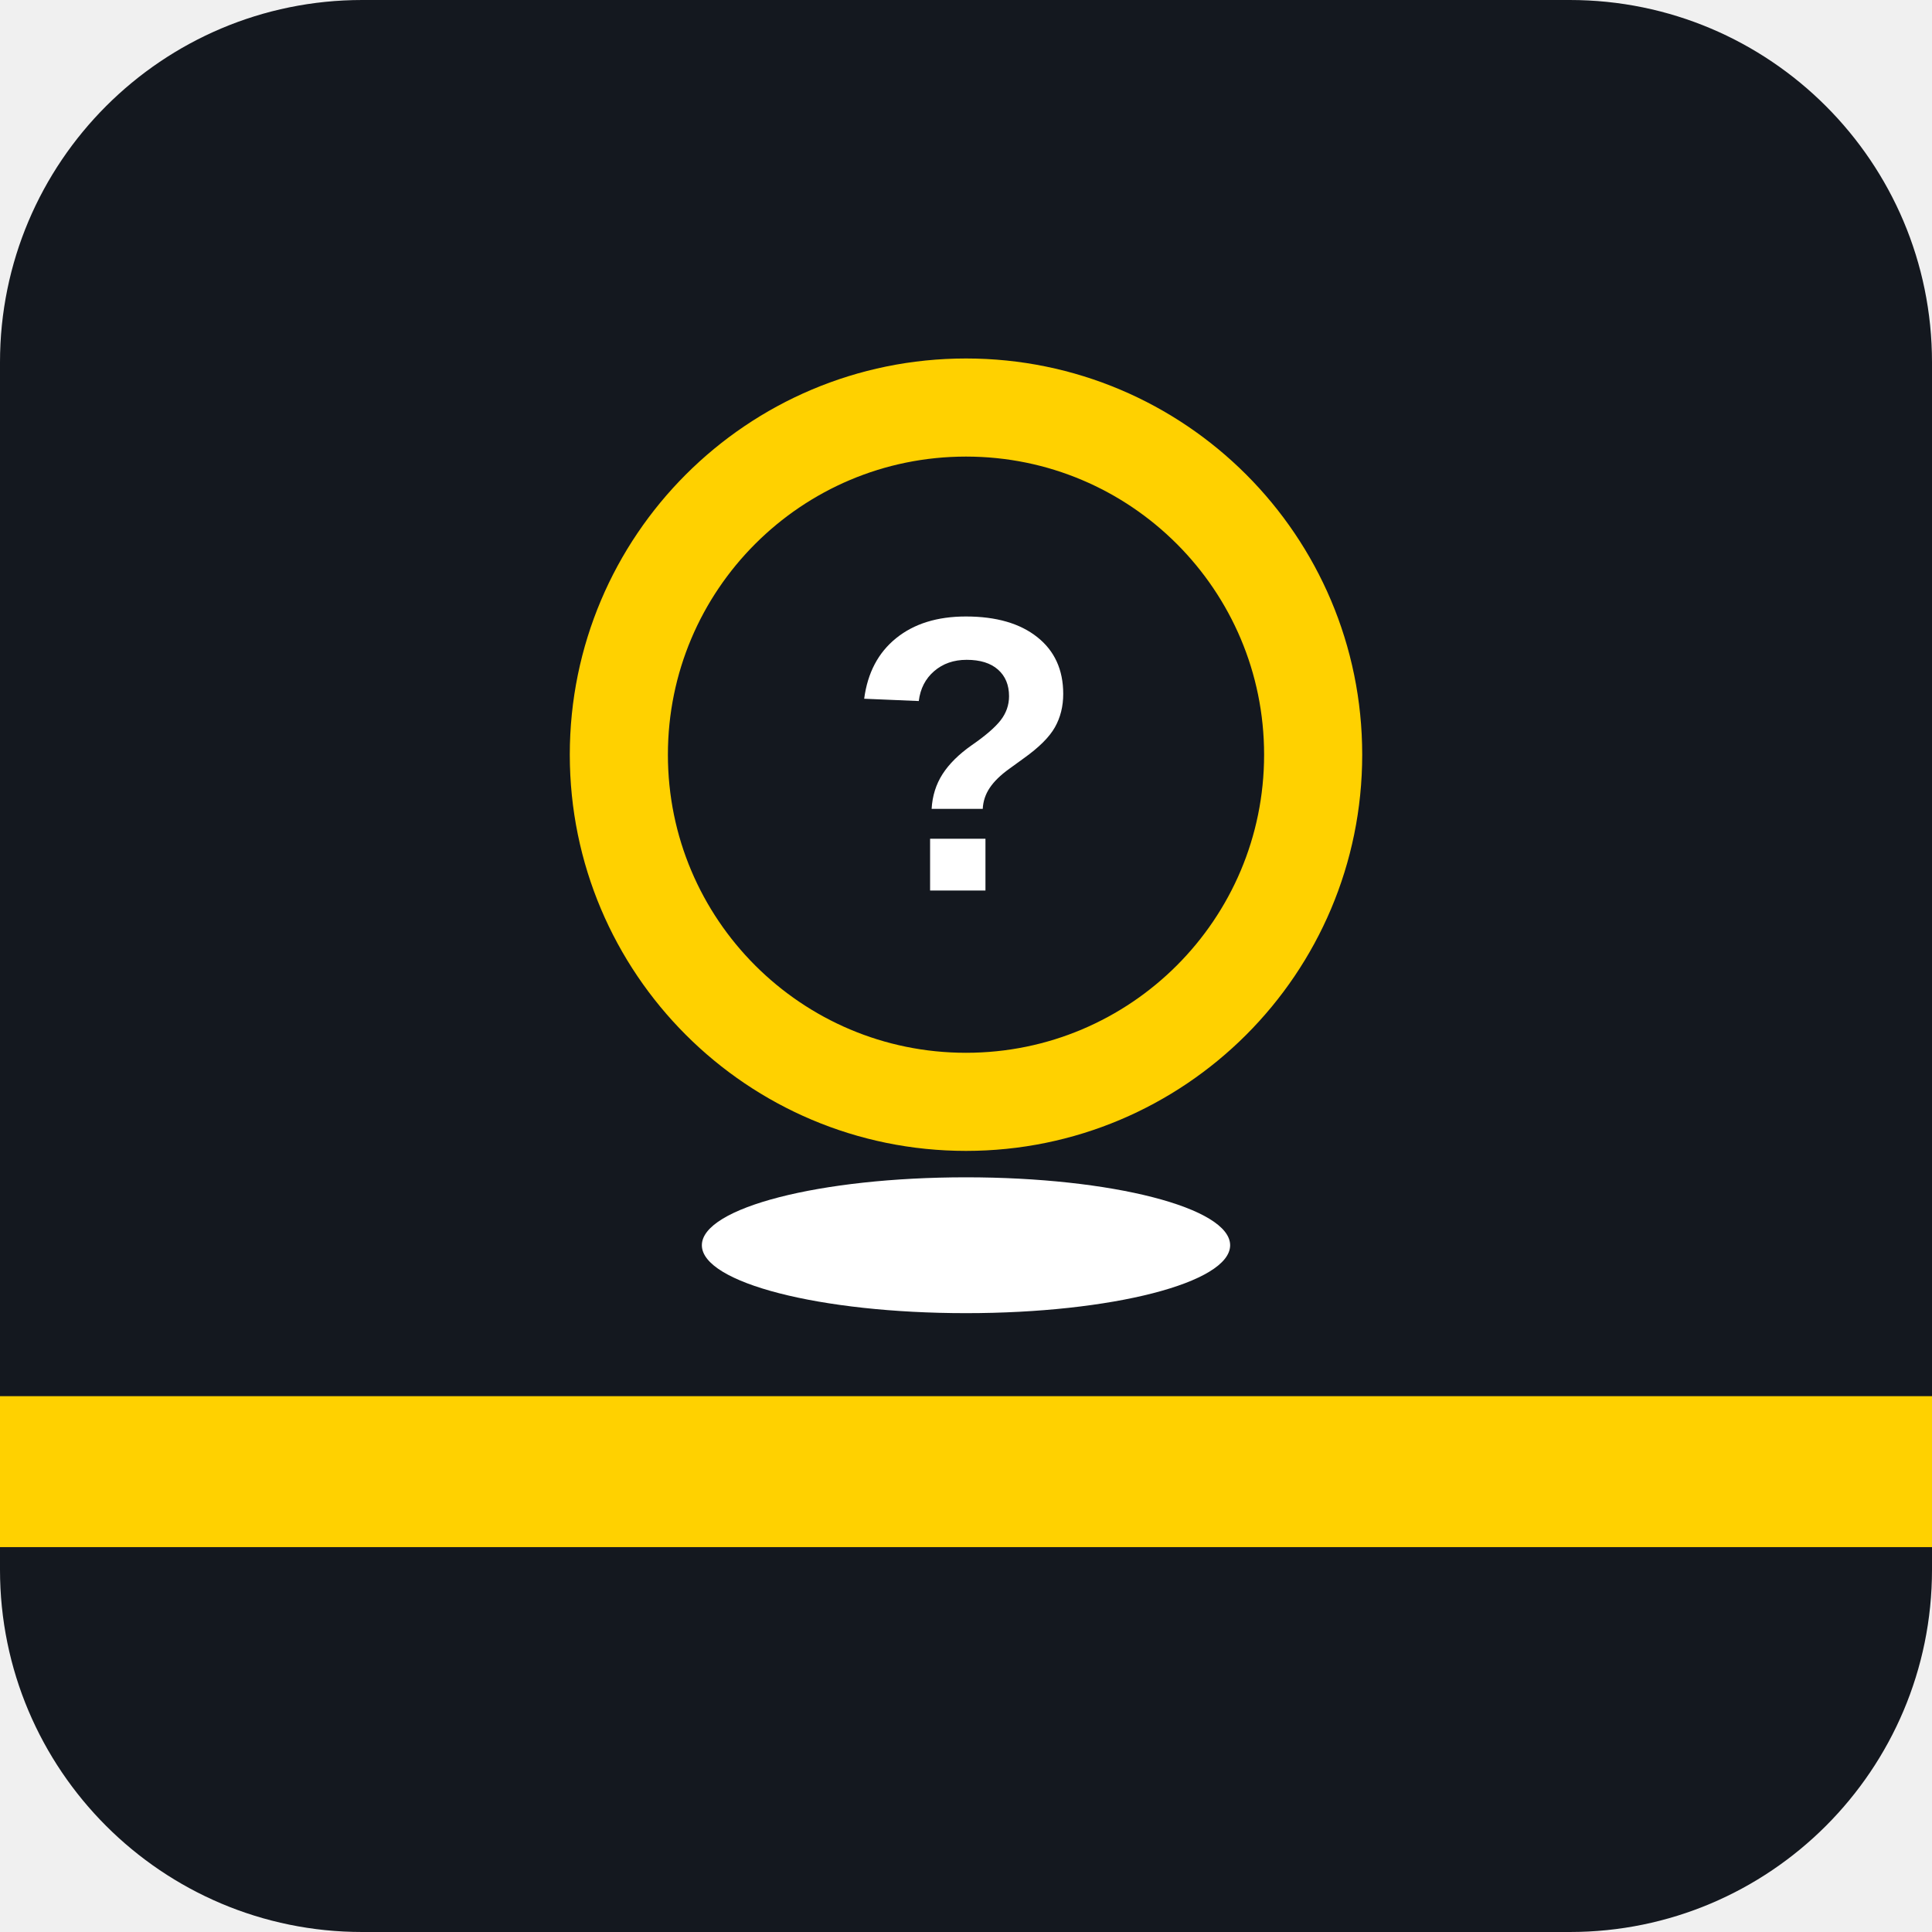
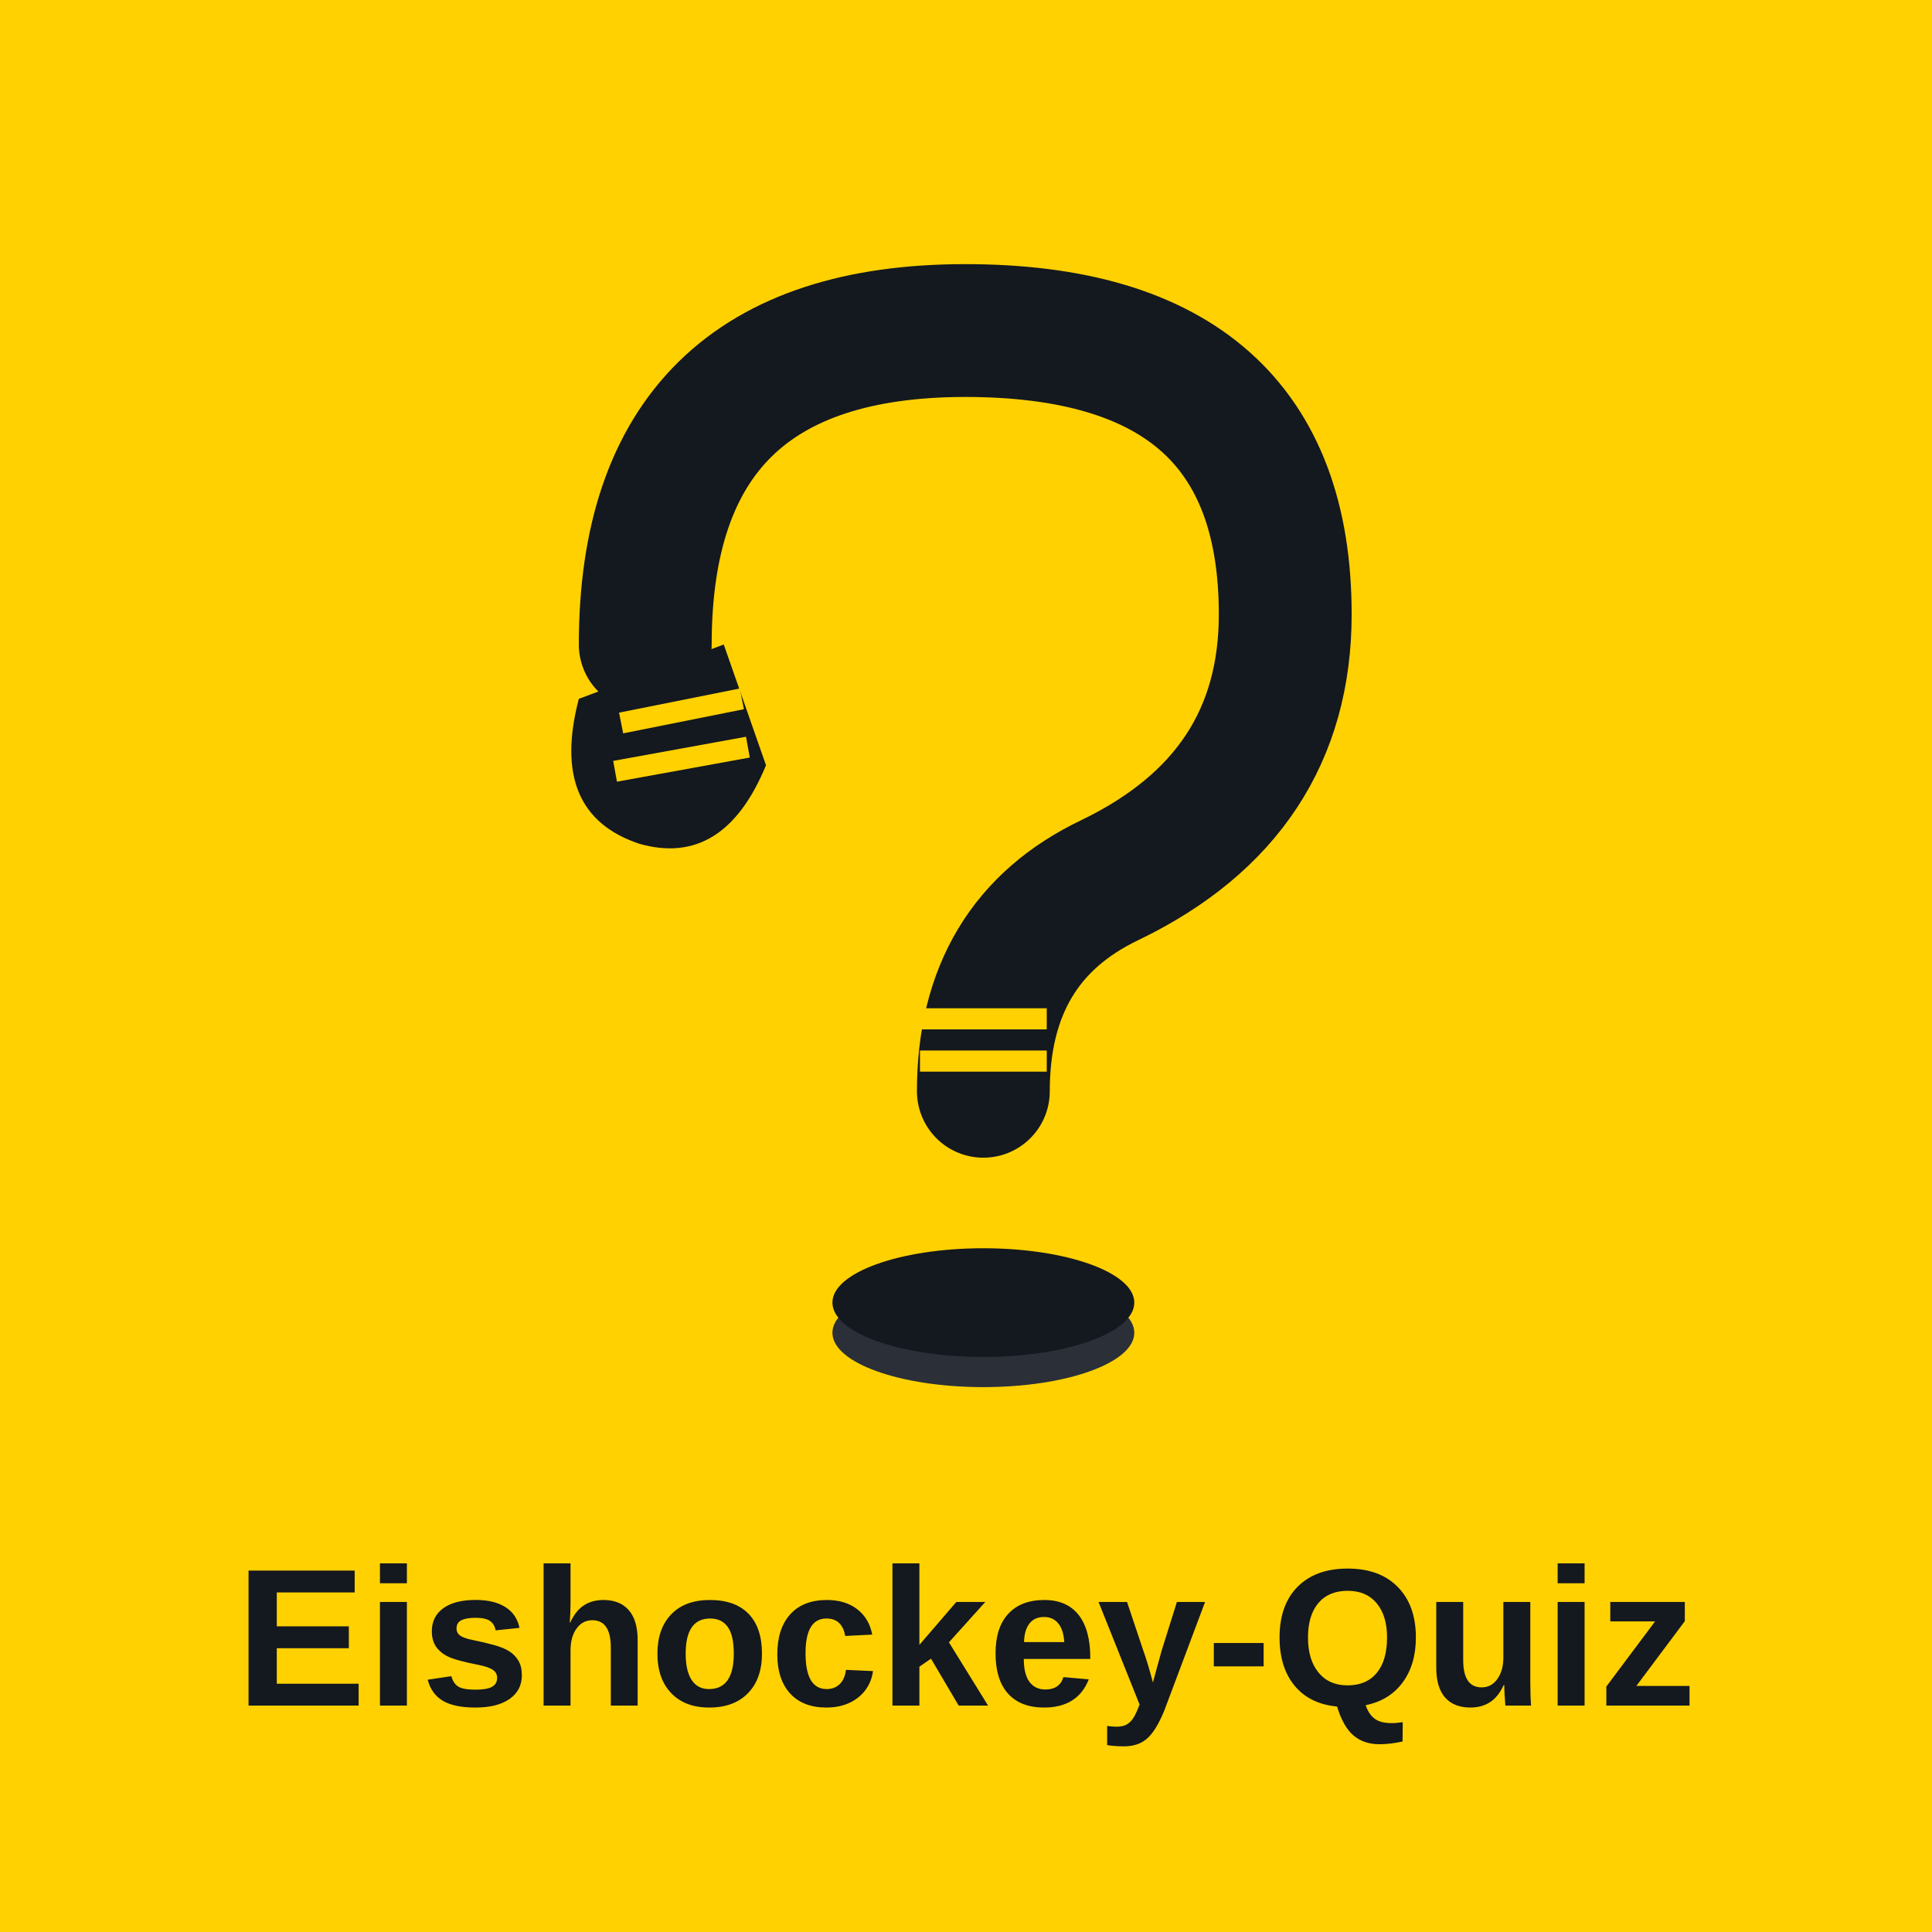
<svg xmlns="http://www.w3.org/2000/svg" viewBox="0 0 512 512">
-   <rect width="512" height="512" rx="96" fill="#14181f" />
-   <rect y="370" width="512" height="40" fill="#FFD100" />
-   <circle cx="256" cy="200" r="92" fill="none" stroke="#FFD100" stroke-width="26" />
-   <text x="256" y="236" text-anchor="middle" font-family="Arial,Helvetica,sans-serif" font-weight="700" font-size="104" fill="#fff">?</text>
-   <ellipse cx="256" cy="330" rx="70" ry="18" fill="#fff" />
+   <rect width="512" height="512" fill="#FFD100" />
+   <g transform="translate(51,14) scale(0.8)">
+     <path d="M150 196 Q150 92 256 92 Q362 92 362 186 Q362 246 304 274 Q262 294 262 344" fill="none" stroke="#14181f" stroke-width="44" stroke-linecap="round" stroke-linejoin="round" />
+     <path d="M128 214 Q118 252 148 262 Q176 270 190 236 L176 196 Z" fill="#14181f" />
+     <g stroke="#FFD100" stroke-width="7">
+       <line x1="142" y1="222" x2="182" y2="214" />
+       <line x1="140" y1="238" x2="184" y2="230" />
+     </g>
+     <g stroke="#FFD100" stroke-width="7">
+       <line x1="241" y1="320" x2="283" y2="320" />
+       <line x1="241" y1="334" x2="283" y2="334" />
+     </g>
+     <ellipse cx="262" cy="424" rx="50" ry="18" fill="#2a2f38" />
+     <ellipse cx="262" cy="414" rx="50" ry="18" fill="#14181f" />
+   </g>
+   <text x="256" y="452" text-anchor="middle" font-family="Arial, Helvetica, sans-serif" font-weight="700" font-size="52" fill="#14181f">Eishockey-Quiz</text>
</svg>
